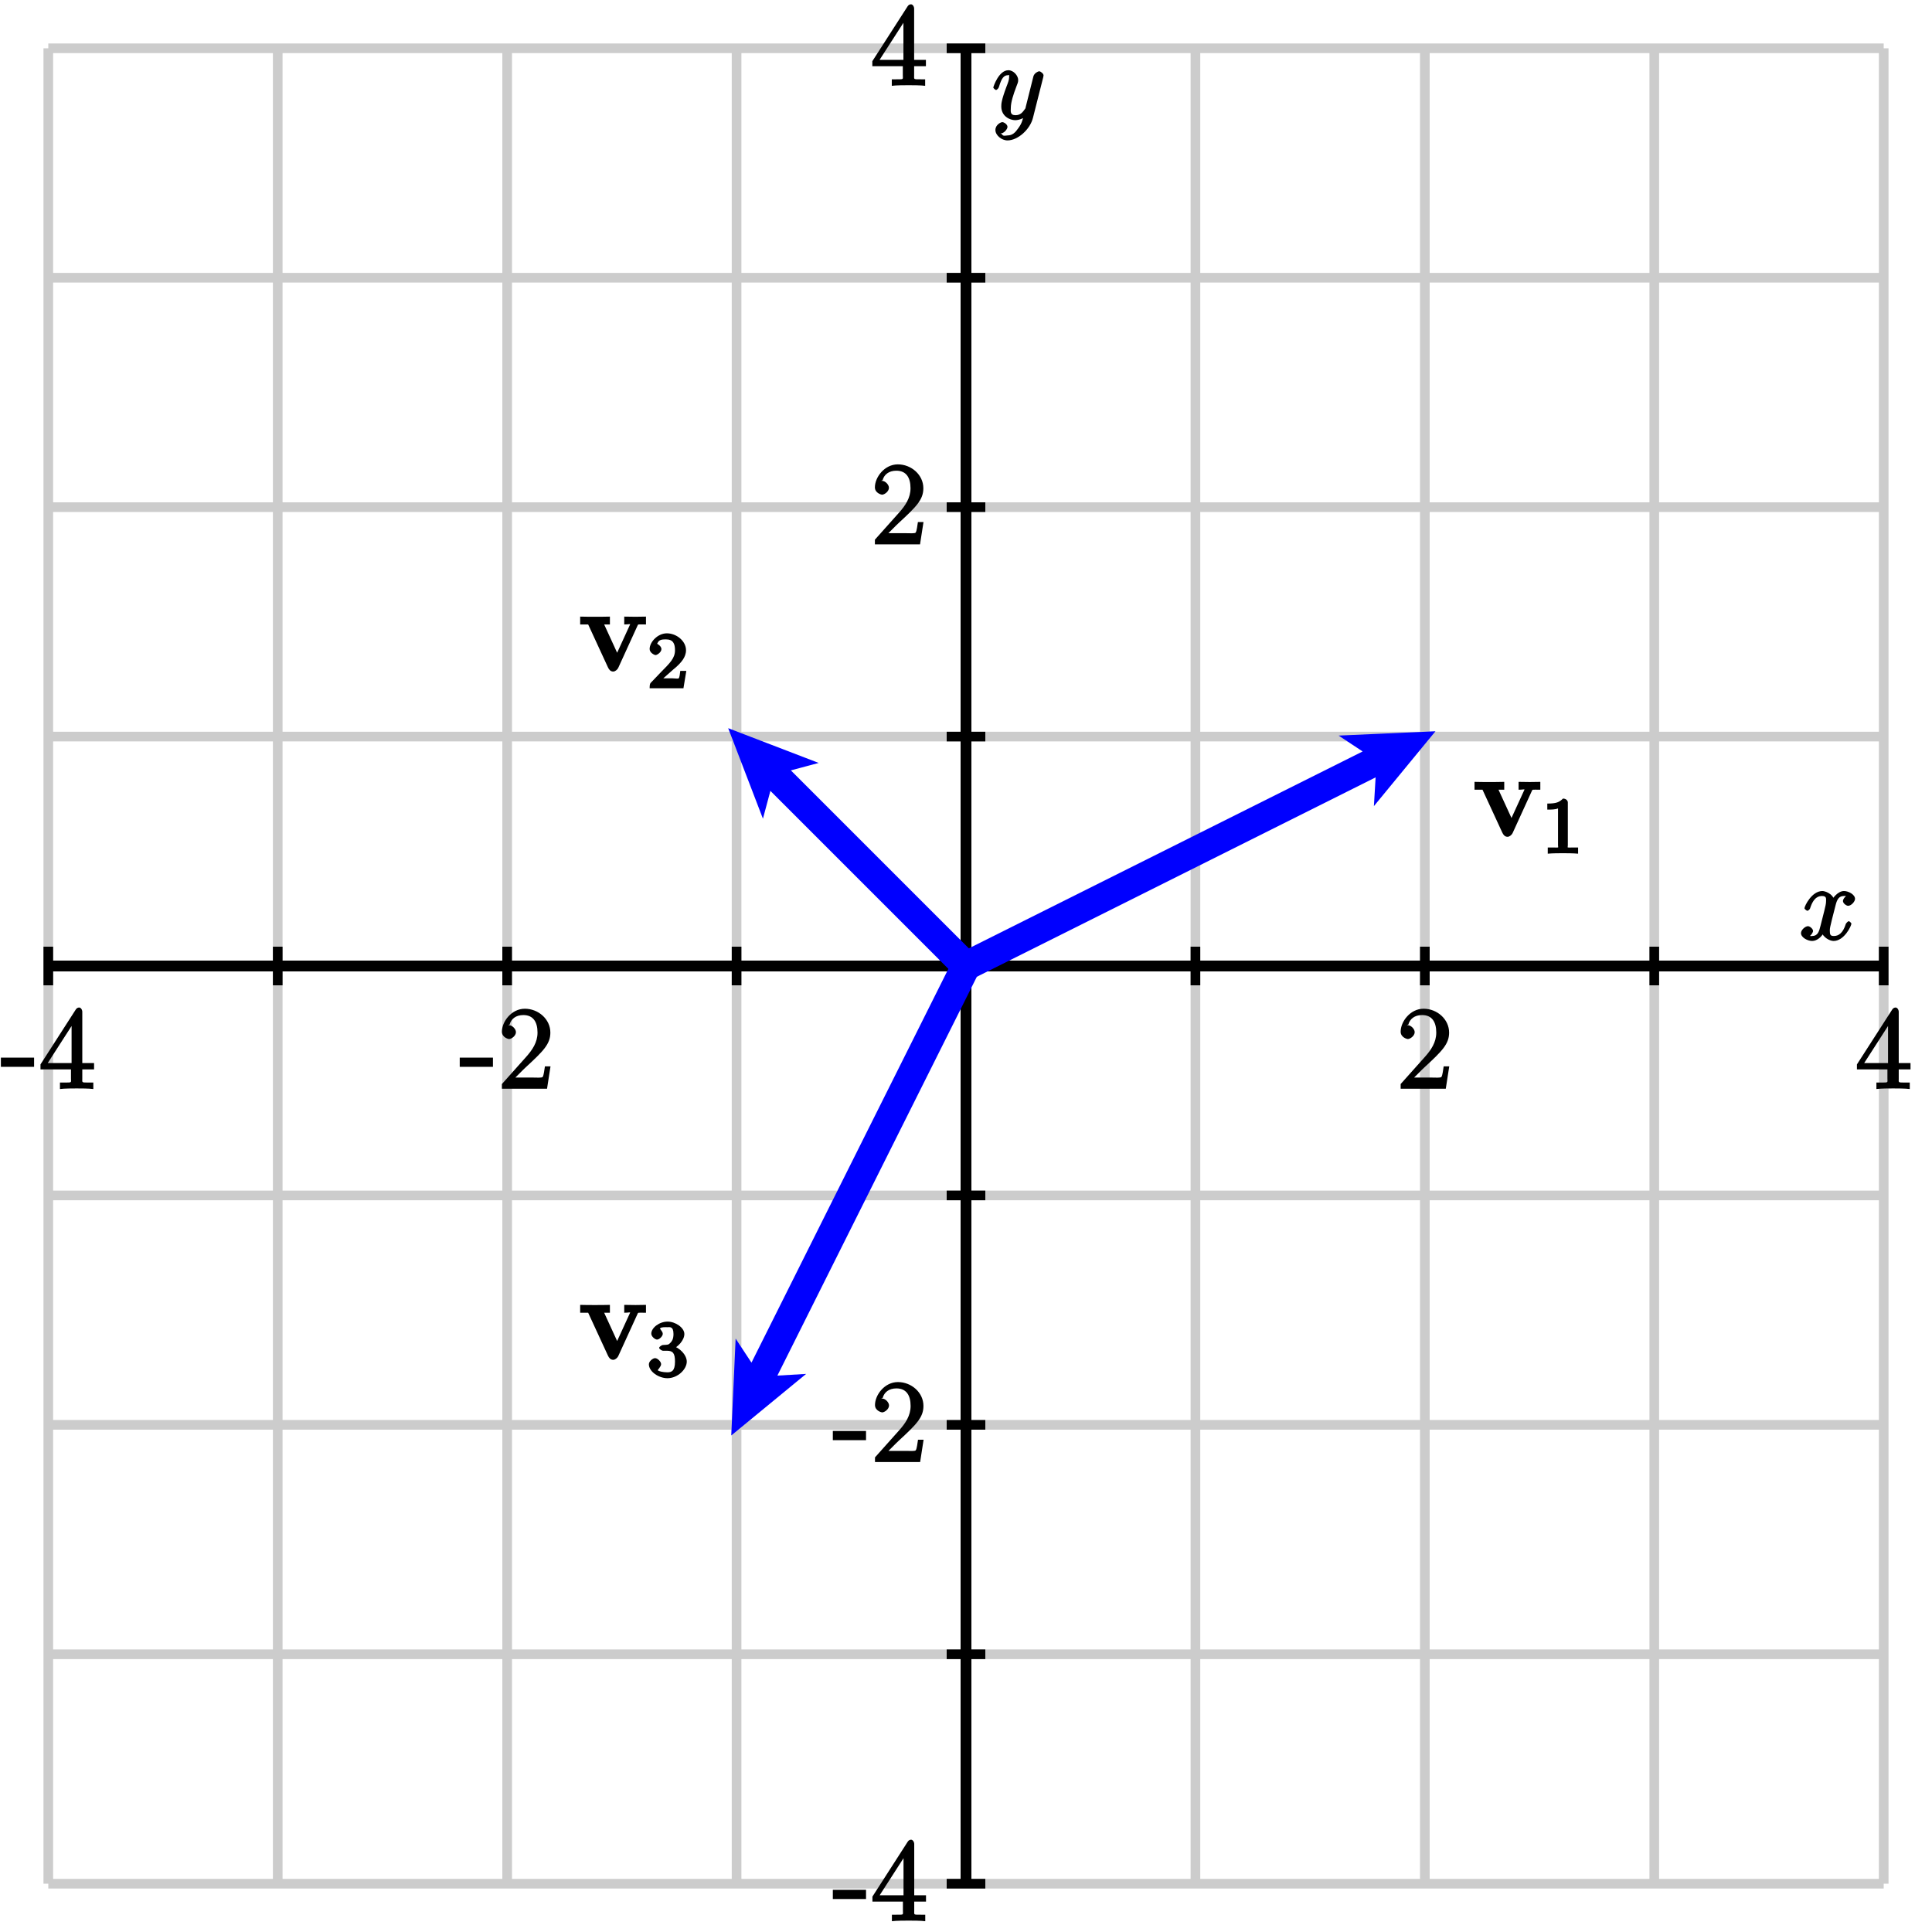
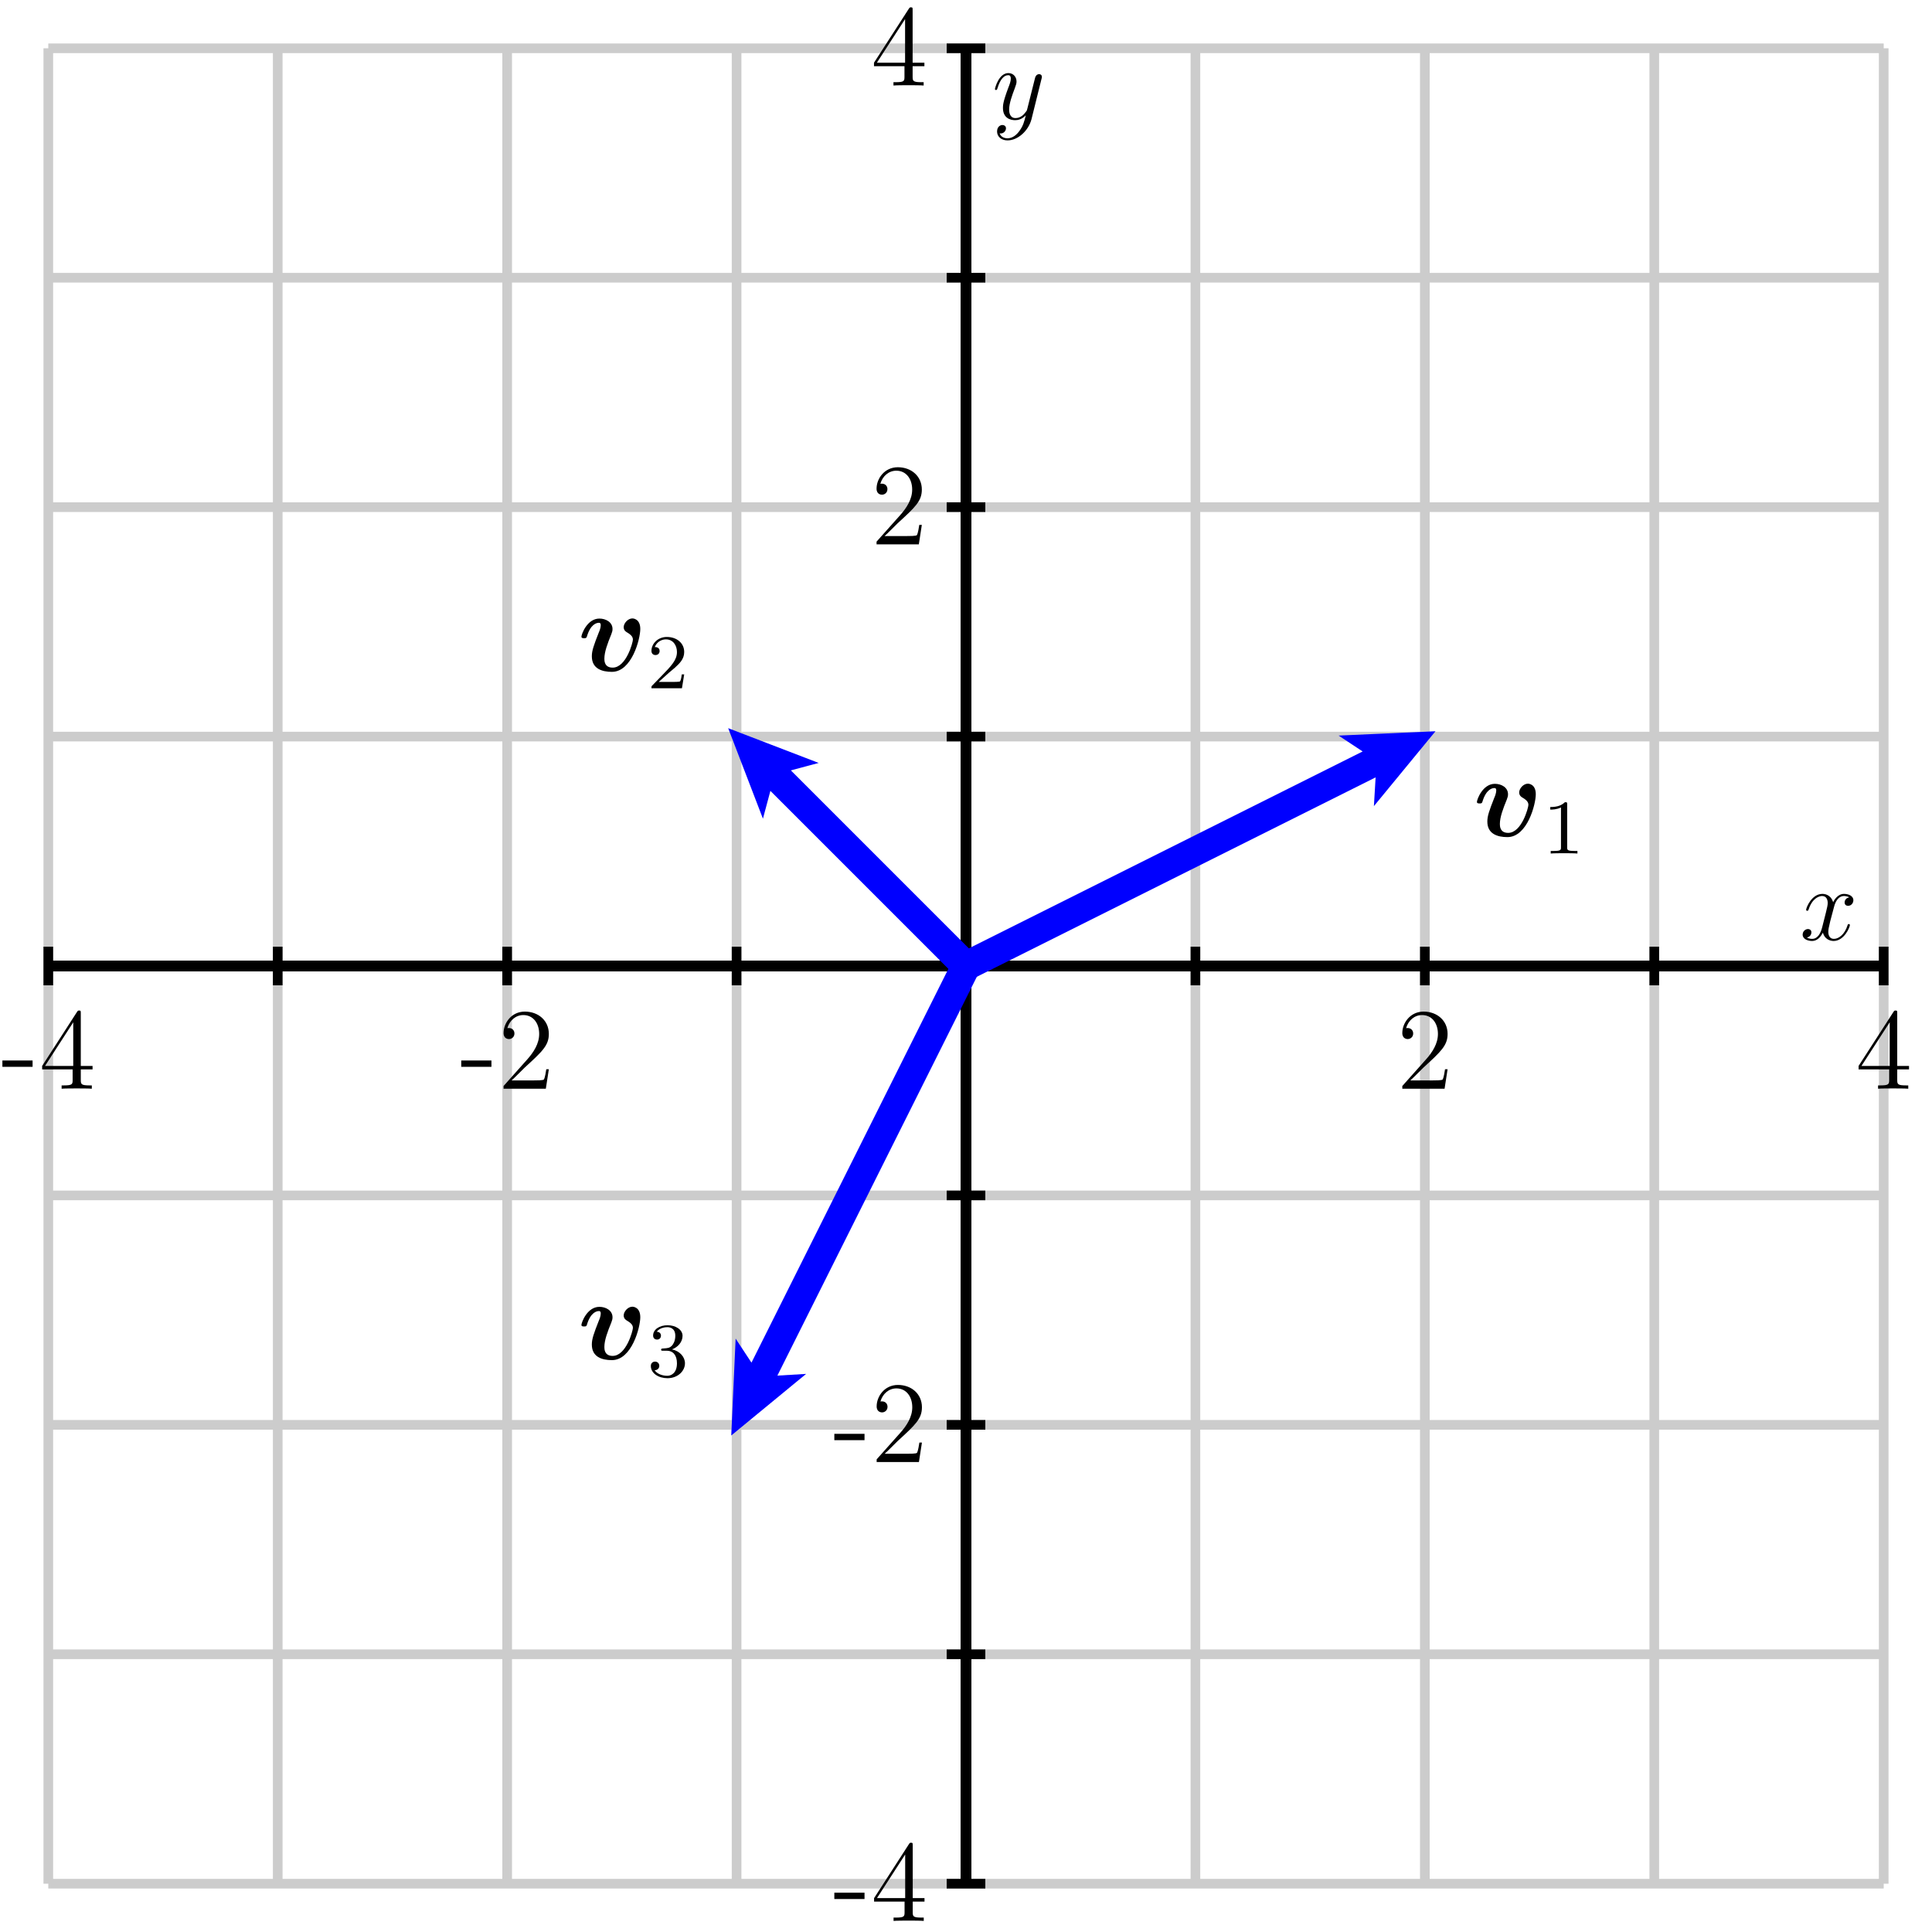
<svg xmlns="http://www.w3.org/2000/svg" xmlns:xlink="http://www.w3.org/1999/xlink" width="200pt" height="200pt" viewBox="0 0 200 200" version="1.1">
  <defs>
    <g>
      <symbol overflow="visible" id="glyph0-0">
        <path style="stroke:none;" d="" />
      </symbol>
      <symbol overflow="visible" id="glyph0-1">
-         <path style="stroke:none;" d="M 3.406 -2.406 L 3.406 -3.219 L -0.031 -3.219 L -0.031 -2.266 L 3.406 -2.266 Z M 3.406 -2.406 " />
+         <path style="stroke:none;" d="M 3.25 -2.266 L 3.25 -2.922 L 0.125 -2.922 L 0.125 -2.266 Z M 3.25 -2.266 " />
      </symbol>
      <symbol overflow="visible" id="glyph0-2">
-         <path style="stroke:none;" d="M 4.484 -7.953 C 4.484 -8.188 4.328 -8.406 4.156 -8.406 C 4.062 -8.406 3.906 -8.359 3.812 -8.203 L 0.156 -2.516 L 0.156 -2 L 3.312 -2 L 3.312 -1.062 C 3.312 -0.609 3.453 -0.641 2.578 -0.641 L 2.172 -0.641 L 2.172 0.031 C 2.609 -0.031 3.562 -0.031 3.906 -0.031 C 4.234 -0.031 5.203 -0.031 5.625 0.031 L 5.625 -0.641 L 5.234 -0.641 C 4.375 -0.641 4.484 -0.609 4.484 -1.062 L 4.484 -2 L 5.703 -2 L 5.703 -2.656 L 4.484 -2.656 Z M 3.375 -7.016 L 3.375 -2.656 L 0.906 -2.656 L 3.641 -6.906 Z M 3.375 -7.016 " />
+         <path style="stroke:none;" d="M 4.328 -7.812 C 4.328 -8.047 4.328 -8.094 4.156 -8.094 C 4.062 -8.094 4.031 -8.094 3.938 -7.953 L 0.328 -2.359 L 0.328 -2 L 3.484 -2 L 3.484 -0.906 C 3.484 -0.469 3.453 -0.344 2.578 -0.344 L 2.344 -0.344 L 2.344 0 C 2.609 -0.031 3.562 -0.031 3.906 -0.031 C 4.234 -0.031 5.203 -0.031 5.469 0 L 5.469 -0.344 L 5.234 -0.344 C 4.375 -0.344 4.328 -0.469 4.328 -0.906 L 4.328 -2 L 5.547 -2 L 5.547 -2.359 L 4.328 -2.359 Z M 3.547 -6.875 L 3.547 -2.359 L 0.625 -2.359 Z M 3.547 -6.875 " />
      </symbol>
      <symbol overflow="visible" id="glyph0-3">
-         <path style="stroke:none;" d="M 5.281 -2.312 L 4.875 -2.312 C 4.812 -1.953 4.766 -1.406 4.641 -1.219 C 4.562 -1.109 4 -1.156 3.641 -1.156 L 1.422 -1.156 L 1.531 -0.891 C 1.844 -1.156 2.578 -1.938 2.891 -2.219 C 4.719 -3.906 5.438 -4.625 5.438 -5.812 C 5.438 -7.203 4.188 -8.281 2.797 -8.281 C 1.406 -8.281 0.422 -6.938 0.422 -5.906 C 0.422 -5.297 1.109 -5.141 1.156 -5.141 C 1.406 -5.141 1.875 -5.469 1.875 -5.859 C 1.875 -6.188 1.484 -6.578 1.156 -6.578 C 1.047 -6.578 1.016 -6.578 1.219 -6.641 C 1.375 -7.219 1.859 -7.625 2.641 -7.625 C 3.656 -7.625 4.109 -6.922 4.109 -5.812 C 4.109 -4.797 3.578 -4.016 2.891 -3.25 L 0.422 -0.484 L 0.422 0 L 5.094 0 L 5.453 -2.312 Z M 5.281 -2.312 " />
+         <path style="stroke:none;" d="M 5.281 -2.016 L 5.016 -2.016 C 4.984 -1.812 4.891 -1.156 4.766 -0.953 C 4.688 -0.859 4 -0.859 3.641 -0.859 L 1.422 -0.859 C 1.734 -1.125 2.469 -1.891 2.781 -2.188 C 4.609 -3.859 5.281 -4.484 5.281 -5.672 C 5.281 -7.062 4.188 -7.984 2.797 -7.984 C 1.406 -7.984 0.594 -6.797 0.594 -5.766 C 0.594 -5.141 1.109 -5.141 1.156 -5.141 C 1.406 -5.141 1.719 -5.328 1.719 -5.719 C 1.719 -6.047 1.484 -6.281 1.156 -6.281 C 1.047 -6.281 1.016 -6.281 0.984 -6.266 C 1.219 -7.078 1.859 -7.625 2.641 -7.625 C 3.656 -7.625 4.281 -6.781 4.281 -5.672 C 4.281 -4.656 3.703 -3.766 3.016 -3 L 0.594 -0.281 L 0.594 0 L 4.969 0 Z M 5.281 -2.016 " />
      </symbol>
      <symbol overflow="visible" id="glyph1-0">
        <path style="stroke:none;" d="" />
      </symbol>
      <symbol overflow="visible" id="glyph1-1">
-         <path style="stroke:none;" d="M 6.078 -4.688 C 6.156 -4.859 6.078 -4.812 6.953 -4.812 L 6.953 -5.625 C 6.391 -5.609 6.375 -5.609 5.875 -5.609 C 5.562 -5.609 5.531 -5.609 4.703 -5.625 L 4.703 -4.812 C 5.172 -4.812 5.297 -4.891 5.297 -4.812 C 5.297 -4.797 5.328 -4.891 5.359 -4.922 L 3.828 -1.578 L 4.109 -1.578 L 2.625 -4.812 L 3.219 -4.812 L 3.219 -5.625 C 2.812 -5.609 1.969 -5.609 1.641 -5.609 C 1.297 -5.609 0.594 -5.609 0.141 -5.625 L 0.141 -4.812 L 0.969 -4.812 L 3.016 -0.375 C 3.125 -0.141 3.281 0.062 3.562 0.062 C 3.75 0.062 3.984 -0.109 4.094 -0.344 Z M 6.078 -4.688 " />
+         <path style="stroke:none;" d="M 6.484 -4.344 C 6.484 -5.438 5.688 -5.438 5.672 -5.438 C 5.203 -5.438 4.766 -4.938 4.766 -4.531 C 4.766 -4.188 5.016 -4.047 5.125 -3.984 C 5.625 -3.688 5.719 -3.469 5.719 -3.234 C 5.719 -2.969 5.031 -0.344 3.625 -0.344 C 2.766 -0.344 2.766 -1.062 2.766 -1.266 C 2.766 -1.969 3.094 -2.844 3.484 -3.797 C 3.578 -4.047 3.609 -4.156 3.609 -4.344 C 3.609 -5.047 2.922 -5.422 2.25 -5.422 C 0.984 -5.422 0.391 -3.797 0.391 -3.547 C 0.391 -3.391 0.562 -3.391 0.672 -3.391 C 0.812 -3.391 0.906 -3.391 0.953 -3.547 C 1.328 -4.844 1.969 -4.984 2.188 -4.984 C 2.266 -4.984 2.391 -4.984 2.391 -4.734 C 2.391 -4.469 2.25 -4.109 2.203 -4.016 C 1.656 -2.625 1.469 -2.094 1.469 -1.516 C 1.469 -0.234 2.516 0.094 3.547 0.094 C 5.609 0.094 6.484 -3.312 6.484 -4.344 Z M 6.484 -4.344 " />
      </symbol>
      <symbol overflow="visible" id="glyph2-0">
        <path style="stroke:none;" d="" />
      </symbol>
      <symbol overflow="visible" id="glyph2-1">
-         <path style="stroke:none;" d="M 2.703 -5.281 C 2.703 -5.5 2.5 -5.688 2.203 -5.688 C 1.812 -5.312 1.531 -5.172 0.578 -5.172 L 0.578 -4.547 C 0.984 -4.547 1.422 -4.547 1.688 -4.672 L 1.688 -0.844 C 1.688 -0.547 1.859 -0.625 1.094 -0.625 L 0.625 -0.625 L 0.625 0.016 C 1.141 -0.031 1.828 -0.031 2.188 -0.031 C 2.547 -0.031 3.25 -0.031 3.766 0.016 L 3.766 -0.625 L 3.297 -0.625 C 2.531 -0.625 2.703 -0.547 2.703 -0.844 Z M 2.703 -5.281 " />
+         <path style="stroke:none;" d="M 2.516 -5.094 C 2.516 -5.312 2.5 -5.312 2.281 -5.312 C 1.953 -5 1.531 -4.812 0.766 -4.812 L 0.766 -4.547 C 0.984 -4.547 1.422 -4.547 1.875 -4.766 L 1.875 -0.656 C 1.875 -0.359 1.859 -0.266 1.094 -0.266 L 0.812 -0.266 L 0.812 0 C 1.141 -0.031 1.828 -0.031 2.188 -0.031 C 2.547 -0.031 3.25 -0.031 3.578 0 L 3.578 -0.266 L 3.297 -0.266 C 2.531 -0.266 2.516 -0.359 2.516 -0.656 Z M 2.516 -5.094 " />
      </symbol>
      <symbol overflow="visible" id="glyph2-2">
-         <path style="stroke:none;" d="M 2.391 -1.688 C 2.516 -1.812 2.844 -2.078 2.969 -2.188 C 3.469 -2.641 4 -3.203 4 -3.938 C 4 -4.891 3.016 -5.688 2.016 -5.688 C 1.062 -5.688 0.234 -4.781 0.234 -4.062 C 0.234 -3.672 0.734 -3.438 0.844 -3.438 C 1.016 -3.438 1.453 -3.734 1.453 -4.047 C 1.453 -4.453 0.859 -4.641 1.031 -4.641 C 1.188 -5.047 1.531 -5.062 1.922 -5.062 C 2.672 -5.062 2.859 -4.609 2.859 -3.938 C 2.859 -3.109 2.344 -2.625 1.391 -1.656 L 0.391 -0.609 C 0.281 -0.531 0.234 -0.391 0.234 0 L 3.734 0 L 4.031 -1.797 L 3.406 -1.797 C 3.359 -1.453 3.344 -1.188 3.25 -1.031 C 3.203 -0.969 2.734 -1.031 2.594 -1.031 L 1.172 -1.031 L 1.297 -0.719 Z M 2.391 -1.688 " />
+         <path style="stroke:none;" d="M 2.25 -1.625 C 2.391 -1.75 2.719 -2.016 2.844 -2.125 C 3.344 -2.578 3.812 -3.031 3.812 -3.75 C 3.812 -4.703 3.016 -5.312 2.016 -5.312 C 1.062 -5.312 0.422 -4.594 0.422 -3.875 C 0.422 -3.484 0.734 -3.438 0.844 -3.438 C 1.016 -3.438 1.266 -3.547 1.266 -3.859 C 1.266 -4.266 0.859 -4.266 0.766 -4.266 C 1 -4.859 1.531 -5.062 1.922 -5.062 C 2.672 -5.062 3.062 -4.422 3.062 -3.75 C 3.062 -2.922 2.469 -2.312 1.531 -1.344 L 0.516 -0.297 C 0.422 -0.219 0.422 -0.203 0.422 0 L 3.578 0 L 3.812 -1.438 L 3.562 -1.438 C 3.547 -1.266 3.484 -0.875 3.391 -0.719 C 3.344 -0.656 2.734 -0.656 2.594 -0.656 L 1.172 -0.656 Z M 2.25 -1.625 " />
      </symbol>
      <symbol overflow="visible" id="glyph2-3">
-         <path style="stroke:none;" d="M 2.031 -2.672 C 2.656 -2.672 2.859 -2.391 2.859 -1.547 C 2.859 -0.547 2.484 -0.438 2.062 -0.438 C 1.625 -0.438 1.156 -0.547 1.078 -0.656 C 1.031 -0.656 1.422 -1.031 1.422 -1.281 C 1.422 -1.547 1.047 -1.906 0.797 -1.906 C 0.578 -1.906 0.156 -1.594 0.156 -1.266 C 0.156 -0.516 1.172 0.172 2.078 0.172 C 3.141 0.172 4.078 -0.75 4.078 -1.547 C 4.078 -2.219 3.359 -3.016 2.547 -3.188 L 2.547 -2.812 C 3.172 -3.047 3.828 -3.766 3.828 -4.406 C 3.828 -5.047 2.922 -5.688 2.094 -5.688 C 1.234 -5.688 0.406 -5.047 0.406 -4.438 C 0.406 -4.141 0.797 -3.828 1 -3.828 C 1.25 -3.828 1.594 -4.188 1.594 -4.422 C 1.594 -4.719 1.156 -5.016 1.344 -5 C 1.438 -5.141 1.922 -5.109 2.078 -5.109 C 2.281 -5.109 2.703 -5.234 2.703 -4.406 C 2.703 -3.844 2.516 -3.641 2.406 -3.516 C 2.172 -3.266 2.125 -3.297 1.625 -3.266 C 1.484 -3.266 1.219 -3.078 1.219 -2.969 C 1.219 -2.859 1.484 -2.672 1.625 -2.672 Z M 2.031 -2.672 " />
+         <path style="stroke:none;" d="M 2.031 -2.672 C 2.656 -2.672 3.062 -2.203 3.062 -1.375 C 3.062 -0.375 2.484 -0.078 2.062 -0.078 C 1.625 -0.078 1.031 -0.234 0.75 -0.656 C 1.031 -0.656 1.234 -0.844 1.234 -1.109 C 1.234 -1.359 1.047 -1.547 0.797 -1.547 C 0.578 -1.547 0.359 -1.406 0.359 -1.094 C 0.359 -0.328 1.172 0.172 2.078 0.172 C 3.141 0.172 3.891 -0.562 3.891 -1.375 C 3.891 -2.031 3.359 -2.641 2.547 -2.812 C 3.172 -3.047 3.641 -3.578 3.641 -4.219 C 3.641 -4.859 2.922 -5.312 2.094 -5.312 C 1.234 -5.312 0.594 -4.859 0.594 -4.25 C 0.594 -3.953 0.797 -3.828 1 -3.828 C 1.25 -3.828 1.406 -4 1.406 -4.234 C 1.406 -4.531 1.156 -4.641 0.969 -4.641 C 1.312 -5.094 1.922 -5.109 2.078 -5.109 C 2.281 -5.109 2.891 -5.047 2.891 -4.219 C 2.891 -3.656 2.656 -3.328 2.547 -3.203 C 2.297 -2.953 2.125 -2.938 1.625 -2.906 C 1.484 -2.891 1.422 -2.891 1.422 -2.781 C 1.422 -2.672 1.484 -2.672 1.625 -2.672 Z M 2.031 -2.672 " />
      </symbol>
      <symbol overflow="visible" id="glyph3-0">
        <path style="stroke:none;" d="" />
      </symbol>
      <symbol overflow="visible" id="glyph3-1">
-         <path style="stroke:none;" d="M 5.125 -4.703 C 4.766 -4.641 4.469 -4.234 4.469 -4.031 C 4.469 -3.766 4.844 -3.531 5 -3.531 C 5.328 -3.531 5.719 -3.969 5.719 -4.25 C 5.719 -4.703 5.031 -5.062 4.578 -5.062 C 3.922 -5.062 3.375 -4.266 3.281 -4.062 L 3.609 -4.062 C 3.375 -4.875 2.531 -5.062 2.344 -5.062 C 1.234 -5.062 0.484 -3.5 0.484 -3.266 C 0.484 -3.219 0.703 -3.016 0.781 -3.016 C 0.859 -3.016 1 -3.125 1.062 -3.25 C 1.438 -4.469 2 -4.547 2.312 -4.547 C 2.797 -4.547 2.719 -4.25 2.719 -3.984 C 2.719 -3.75 2.656 -3.5 2.531 -2.984 L 2.156 -1.5 C 2 -0.859 1.859 -0.406 1.281 -0.406 C 1.234 -0.406 1.078 -0.359 0.859 -0.5 L 0.734 -0.25 C 1.125 -0.328 1.375 -0.797 1.375 -0.922 C 1.375 -1.141 1.047 -1.422 0.844 -1.422 C 0.578 -1.422 0.125 -1.047 0.125 -0.703 C 0.125 -0.25 0.812 0.109 1.281 0.109 C 1.797 0.109 2.281 -0.344 2.5 -0.781 L 2.219 -0.891 C 2.391 -0.266 3.094 0.109 3.5 0.109 C 4.594 0.109 5.344 -1.453 5.344 -1.688 C 5.344 -1.75 5.141 -1.938 5.078 -1.938 C 4.984 -1.938 4.797 -1.734 4.766 -1.656 C 4.469 -0.703 4.016 -0.406 3.531 -0.406 C 3.156 -0.406 3.109 -0.547 3.109 -0.984 C 3.109 -1.219 3.156 -1.391 3.328 -2.109 L 3.703 -3.578 C 3.859 -4.219 4.078 -4.547 4.562 -4.547 C 4.594 -4.547 4.766 -4.594 4.984 -4.453 Z M 5.125 -4.703 " />
+         <path style="stroke:none;" d="M 5.125 -4.406 C 4.766 -4.344 4.641 -4.078 4.641 -3.875 C 4.641 -3.609 4.844 -3.531 5 -3.531 C 5.328 -3.531 5.547 -3.812 5.547 -4.109 C 5.547 -4.562 5.031 -4.766 4.578 -4.766 C 3.922 -4.766 3.547 -4.109 3.453 -3.906 C 3.203 -4.719 2.531 -4.766 2.344 -4.766 C 1.234 -4.766 0.656 -3.344 0.656 -3.109 C 0.656 -3.062 0.703 -3.016 0.781 -3.016 C 0.859 -3.016 0.891 -3.078 0.906 -3.125 C 1.281 -4.312 2 -4.547 2.312 -4.547 C 2.797 -4.547 2.891 -4.094 2.891 -3.828 C 2.891 -3.594 2.828 -3.344 2.703 -2.828 L 2.328 -1.344 C 2.172 -0.703 1.859 -0.109 1.281 -0.109 C 1.234 -0.109 0.953 -0.109 0.734 -0.25 C 1.125 -0.328 1.203 -0.641 1.203 -0.781 C 1.203 -1 1.047 -1.125 0.844 -1.125 C 0.578 -1.125 0.297 -0.891 0.297 -0.547 C 0.297 -0.094 0.812 0.109 1.281 0.109 C 1.797 0.109 2.156 -0.297 2.391 -0.75 C 2.562 -0.109 3.094 0.109 3.5 0.109 C 4.594 0.109 5.188 -1.312 5.188 -1.547 C 5.188 -1.594 5.141 -1.641 5.078 -1.641 C 4.984 -1.641 4.969 -1.594 4.938 -1.5 C 4.641 -0.547 4.016 -0.109 3.531 -0.109 C 3.156 -0.109 2.953 -0.391 2.953 -0.828 C 2.953 -1.062 2.984 -1.234 3.156 -1.953 L 3.547 -3.422 C 3.703 -4.078 4.078 -4.547 4.562 -4.547 C 4.594 -4.547 4.891 -4.547 5.125 -4.406 Z M 5.125 -4.406 " />
      </symbol>
      <symbol overflow="visible" id="glyph3-2">
-         <path style="stroke:none;" d="M 2.703 0.953 C 2.422 1.359 2.125 1.688 1.594 1.688 C 1.469 1.688 1.109 1.812 1.031 1.562 C 0.828 1.484 0.875 1.484 0.891 1.484 C 1.219 1.484 1.594 1.047 1.594 0.797 C 1.594 0.547 1.234 0.312 1.062 0.312 C 0.891 0.312 0.344 0.594 0.344 1.125 C 0.344 1.672 0.984 2.203 1.594 2.203 C 2.672 2.203 3.938 1.062 4.234 -0.141 L 5.297 -4.344 C 5.297 -4.406 5.328 -4.469 5.328 -4.531 C 5.328 -4.703 5.031 -4.953 4.875 -4.953 C 4.766 -4.953 4.375 -4.766 4.281 -4.438 L 3.484 -1.266 C 3.438 -1.062 3.484 -1.156 3.391 -1.031 C 3.172 -0.734 2.953 -0.406 2.422 -0.406 C 1.828 -0.406 1.938 -0.859 1.938 -1.141 C 1.938 -1.766 2.219 -2.594 2.516 -3.375 C 2.641 -3.688 2.703 -3.828 2.703 -4.047 C 2.703 -4.5 2.219 -5.062 1.688 -5.062 C 0.688 -5.062 0.125 -3.344 0.125 -3.266 C 0.125 -3.219 0.328 -3.016 0.406 -3.016 C 0.5 -3.016 0.688 -3.203 0.719 -3.359 C 0.984 -4.266 1.234 -4.547 1.656 -4.547 C 1.75 -4.547 1.766 -4.703 1.766 -4.344 C 1.766 -4.062 1.641 -3.75 1.484 -3.344 C 0.953 -1.922 0.953 -1.562 0.953 -1.312 C 0.953 -0.281 1.859 0.109 2.391 0.109 C 2.703 0.109 3.219 -0.031 3.484 -0.312 L 3.297 -0.484 C 3.156 0.109 3.094 0.422 2.703 0.953 Z M 2.703 0.953 " />
+         <path style="stroke:none;" d="M 2.844 1.203 C 2.547 1.625 2.125 1.984 1.594 1.984 C 1.469 1.984 0.953 1.969 0.781 1.469 C 0.828 1.484 0.875 1.484 0.891 1.484 C 1.219 1.484 1.438 1.203 1.438 0.953 C 1.438 0.703 1.234 0.609 1.062 0.609 C 0.891 0.609 0.516 0.75 0.516 1.281 C 0.516 1.828 0.984 2.203 1.594 2.203 C 2.672 2.203 3.766 1.203 4.078 0.016 L 5.125 -4.203 C 5.141 -4.25 5.156 -4.312 5.156 -4.391 C 5.156 -4.547 5.031 -4.656 4.875 -4.656 C 4.766 -4.656 4.547 -4.609 4.453 -4.281 L 3.656 -1.109 C 3.609 -0.922 3.609 -0.891 3.516 -0.781 C 3.297 -0.469 2.953 -0.109 2.422 -0.109 C 1.828 -0.109 1.766 -0.703 1.766 -1 C 1.766 -1.609 2.062 -2.438 2.359 -3.219 C 2.469 -3.531 2.531 -3.688 2.531 -3.891 C 2.531 -4.344 2.219 -4.766 1.688 -4.766 C 0.688 -4.766 0.297 -3.203 0.297 -3.109 C 0.297 -3.062 0.328 -3.016 0.406 -3.016 C 0.5 -3.016 0.516 -3.062 0.562 -3.203 C 0.828 -4.109 1.234 -4.547 1.656 -4.547 C 1.75 -4.547 1.938 -4.547 1.938 -4.188 C 1.938 -3.906 1.812 -3.594 1.656 -3.188 C 1.125 -1.766 1.125 -1.422 1.125 -1.156 C 1.125 -0.125 1.859 0.109 2.391 0.109 C 2.703 0.109 3.094 0.016 3.484 -0.391 L 3.484 -0.375 C 3.328 0.266 3.219 0.688 2.844 1.203 Z M 2.844 1.203 " />
      </symbol>
    </g>
  </defs>
  <g id="surface1">
    <path style="fill:none;stroke-width:10;stroke-linecap:butt;stroke-linejoin:miter;stroke:rgb(80.077%,80.077%,80.077%);stroke-opacity:1;stroke-miterlimit:10;" d="M 50 50 L 50 1950 M 287.5 50 L 287.5 1950 M 525 50 L 525 1950 M 762.5 50 L 762.5 1950 M 1000 50 L 1000 1950 M 1237.5 50 L 1237.5 1950 M 1475 50 L 1475 1950 M 1712.5 50 L 1712.5 1950 M 1950 50 L 1950 1950 M 50 50 L 1950 50 M 50 287.5 L 1950 287.5 M 50 525 L 1950 525 M 50 762.5 L 1950 762.5 M 50 1000 L 1950 1000 M 50 1237.5 L 1950 1237.5 M 50 1475 L 1950 1475 M 50 1712.5 L 1950 1712.5 M 50 1950 L 1950 1950 " transform="matrix(0.1,0,0,-0.1,0,200)" />
    <path style="fill:none;stroke-width:10;stroke-linecap:butt;stroke-linejoin:miter;stroke:rgb(0%,0%,0%);stroke-opacity:1;stroke-miterlimit:10;" d="M 50 1000 L 1950 1000 M 1000 50 L 1000 1950 " transform="matrix(0.1,0,0,-0.1,0,200)" />
    <path style="fill:none;stroke-width:10;stroke-linecap:butt;stroke-linejoin:miter;stroke:rgb(0%,0%,0%);stroke-opacity:1;stroke-miterlimit:10;" d="M 50 1000 L 1950 1000 M 1000 50 L 1000 1950 M 50 980 L 50 1020 " transform="matrix(0.1,0,0,-0.1,0,200)" />
    <path style="fill:none;stroke-width:10;stroke-linecap:butt;stroke-linejoin:miter;stroke:rgb(0%,0%,0%);stroke-opacity:1;stroke-miterlimit:10;" d="M 50 1000 L 1950 1000 M 1000 50 L 1000 1950 M 287.5 980 L 287.5 1020 " transform="matrix(0.1,0,0,-0.1,0,200)" />
    <path style="fill:none;stroke-width:10;stroke-linecap:butt;stroke-linejoin:miter;stroke:rgb(0%,0%,0%);stroke-opacity:1;stroke-miterlimit:10;" d="M 50 1000 L 1950 1000 M 1000 50 L 1000 1950 M 525 980 L 525 1020 " transform="matrix(0.1,0,0,-0.1,0,200)" />
    <path style="fill:none;stroke-width:10;stroke-linecap:butt;stroke-linejoin:miter;stroke:rgb(0%,0%,0%);stroke-opacity:1;stroke-miterlimit:10;" d="M 50 1000 L 1950 1000 M 1000 50 L 1000 1950 M 762.5 980 L 762.5 1020 " transform="matrix(0.1,0,0,-0.1,0,200)" />
    <path style="fill:none;stroke-width:10;stroke-linecap:butt;stroke-linejoin:miter;stroke:rgb(0%,0%,0%);stroke-opacity:1;stroke-miterlimit:10;" d="M 50 1000 L 1950 1000 M 1000 50 L 1000 1950 M 1000 980 L 1000 1020 " transform="matrix(0.1,0,0,-0.1,0,200)" />
    <path style="fill:none;stroke-width:10;stroke-linecap:butt;stroke-linejoin:miter;stroke:rgb(0%,0%,0%);stroke-opacity:1;stroke-miterlimit:10;" d="M 50 1000 L 1950 1000 M 1000 50 L 1000 1950 M 1237.5 980 L 1237.5 1020 " transform="matrix(0.1,0,0,-0.1,0,200)" />
    <path style="fill:none;stroke-width:10;stroke-linecap:butt;stroke-linejoin:miter;stroke:rgb(0%,0%,0%);stroke-opacity:1;stroke-miterlimit:10;" d="M 50 1000 L 1950 1000 M 1000 50 L 1000 1950 M 1475 980 L 1475 1020 " transform="matrix(0.1,0,0,-0.1,0,200)" />
    <path style="fill:none;stroke-width:10;stroke-linecap:butt;stroke-linejoin:miter;stroke:rgb(0%,0%,0%);stroke-opacity:1;stroke-miterlimit:10;" d="M 50 1000 L 1950 1000 M 1000 50 L 1000 1950 M 1712.5 980 L 1712.5 1020 " transform="matrix(0.1,0,0,-0.1,0,200)" />
    <path style="fill:none;stroke-width:10;stroke-linecap:butt;stroke-linejoin:miter;stroke:rgb(0%,0%,0%);stroke-opacity:1;stroke-miterlimit:10;" d="M 50 1000 L 1950 1000 M 1000 50 L 1000 1950 M 1950 980 L 1950 1020 " transform="matrix(0.1,0,0,-0.1,0,200)" />
    <path style="fill:none;stroke-width:10;stroke-linecap:butt;stroke-linejoin:miter;stroke:rgb(0%,0%,0%);stroke-opacity:1;stroke-miterlimit:10;" d="M 50 1000 L 1950 1000 M 1000 50 L 1000 1950 M 980 50 L 1020 50 " transform="matrix(0.1,0,0,-0.1,0,200)" />
    <path style="fill:none;stroke-width:10;stroke-linecap:butt;stroke-linejoin:miter;stroke:rgb(0%,0%,0%);stroke-opacity:1;stroke-miterlimit:10;" d="M 50 1000 L 1950 1000 M 1000 50 L 1000 1950 M 980 287.5 L 1020 287.5 " transform="matrix(0.1,0,0,-0.1,0,200)" />
    <path style="fill:none;stroke-width:10;stroke-linecap:butt;stroke-linejoin:miter;stroke:rgb(0%,0%,0%);stroke-opacity:1;stroke-miterlimit:10;" d="M 50 1000 L 1950 1000 M 1000 50 L 1000 1950 M 980 525 L 1020 525 " transform="matrix(0.1,0,0,-0.1,0,200)" />
    <path style="fill:none;stroke-width:10;stroke-linecap:butt;stroke-linejoin:miter;stroke:rgb(0%,0%,0%);stroke-opacity:1;stroke-miterlimit:10;" d="M 50 1000 L 1950 1000 M 1000 50 L 1000 1950 M 980 762.5 L 1020 762.5 " transform="matrix(0.1,0,0,-0.1,0,200)" />
    <path style="fill:none;stroke-width:10;stroke-linecap:butt;stroke-linejoin:miter;stroke:rgb(0%,0%,0%);stroke-opacity:1;stroke-miterlimit:10;" d="M 50 1000 L 1950 1000 M 1000 50 L 1000 1950 M 980 1000 L 1020 1000 " transform="matrix(0.1,0,0,-0.1,0,200)" />
    <path style="fill:none;stroke-width:10;stroke-linecap:butt;stroke-linejoin:miter;stroke:rgb(0%,0%,0%);stroke-opacity:1;stroke-miterlimit:10;" d="M 50 1000 L 1950 1000 M 1000 50 L 1000 1950 M 980 1237.5 L 1020 1237.5 " transform="matrix(0.1,0,0,-0.1,0,200)" />
    <path style="fill:none;stroke-width:10;stroke-linecap:butt;stroke-linejoin:miter;stroke:rgb(0%,0%,0%);stroke-opacity:1;stroke-miterlimit:10;" d="M 50 1000 L 1950 1000 M 1000 50 L 1000 1950 M 980 1475 L 1020 1475 " transform="matrix(0.1,0,0,-0.1,0,200)" />
    <path style="fill:none;stroke-width:10;stroke-linecap:butt;stroke-linejoin:miter;stroke:rgb(0%,0%,0%);stroke-opacity:1;stroke-miterlimit:10;" d="M 50 1000 L 1950 1000 M 1000 50 L 1000 1950 M 980 1712.5 L 1020 1712.5 " transform="matrix(0.1,0,0,-0.1,0,200)" />
    <path style="fill:none;stroke-width:10;stroke-linecap:butt;stroke-linejoin:miter;stroke:rgb(0%,0%,0%);stroke-opacity:1;stroke-miterlimit:10;" d="M 50 1000 L 1950 1000 M 1000 50 L 1000 1950 M 980 1950 L 1020 1950 " transform="matrix(0.1,0,0,-0.1,0,200)" />
    <g style="fill:rgb(0%,0%,0%);fill-opacity:1;">
      <use xlink:href="#glyph0-1" x="0.123" y="112.704" />
      <use xlink:href="#glyph0-2" x="4.035" y="112.704" />
    </g>
    <g style="fill:rgb(0%,0%,0%);fill-opacity:1;">
      <use xlink:href="#glyph0-1" x="47.623" y="112.704" />
      <use xlink:href="#glyph0-3" x="51.535" y="112.704" />
    </g>
    <g style="fill:rgb(0%,0%,0%);fill-opacity:1;">
      <use xlink:href="#glyph0-3" x="144.573" y="112.704" />
    </g>
    <g style="fill:rgb(0%,0%,0%);fill-opacity:1;">
      <use xlink:href="#glyph0-2" x="192.073" y="112.704" />
    </g>
    <g style="fill:rgb(0%,0%,0%);fill-opacity:1;">
      <use xlink:href="#glyph0-1" x="86.245" y="198.852" />
      <use xlink:href="#glyph0-2" x="90.157" y="198.852" />
    </g>
    <g style="fill:rgb(0%,0%,0%);fill-opacity:1;">
      <use xlink:href="#glyph0-1" x="86.245" y="151.352" />
      <use xlink:href="#glyph0-3" x="90.157" y="151.352" />
    </g>
    <g style="fill:rgb(0%,0%,0%);fill-opacity:1;">
      <use xlink:href="#glyph0-3" x="90.147" y="56.352" />
    </g>
    <g style="fill:rgb(0%,0%,0%);fill-opacity:1;">
      <use xlink:href="#glyph0-2" x="90.147" y="8.852" />
    </g>
    <path style=" stroke:none;fill-rule:nonzero;fill:rgb(0%,0%,100%);fill-opacity:1;" d="M 100.445 100.895 L 142.953 79.641 L 142.816 81.945 L 147.5 76.25 L 140.133 76.578 L 142.059 77.852 L 99.551 99.105 L 100.445 100.895 " />
    <path style="fill:none;stroke-width:10;stroke-linecap:butt;stroke-linejoin:miter;stroke:rgb(0%,0%,100%);stroke-opacity:1;stroke-miterlimit:10;" d="M 1004.453 991.055 L 1429.531 1203.594 L 1428.164 1180.547 L 1475 1237.5 L 1401.328 1234.219 L 1420.586 1221.484 L 995.508 1008.945 Z M 1004.453 991.055 " transform="matrix(0.1,0,0,-0.1,0,200)" />
    <path style=" stroke:none;fill-rule:nonzero;fill:rgb(0%,0%,100%);fill-opacity:1;" d="M 100.707 99.293 L 80.906 79.492 L 83.137 78.895 L 76.25 76.25 L 78.895 83.137 L 79.492 80.906 L 99.293 100.707 L 100.707 99.293 " />
    <path style="fill:none;stroke-width:10;stroke-linecap:butt;stroke-linejoin:miter;stroke:rgb(0%,0%,100%);stroke-opacity:1;stroke-miterlimit:10;" d="M 1007.07 1007.07 L 809.062 1205.078 L 831.367 1211.055 L 762.5 1237.5 L 788.945 1168.633 L 794.922 1190.938 L 992.93 992.93 Z M 1007.07 1007.07 " transform="matrix(0.1,0,0,-0.1,0,200)" />
    <path style=" stroke:none;fill-rule:nonzero;fill:rgb(0%,0%,100%);fill-opacity:1;" d="M 99.105 99.555 L 77.852 142.059 L 76.582 140.133 L 76.25 147.5 L 81.945 142.816 L 79.641 142.953 L 100.895 100.449 L 99.105 99.555 " />
    <path style="fill:none;stroke-width:10;stroke-linecap:butt;stroke-linejoin:miter;stroke:rgb(0%,0%,100%);stroke-opacity:1;stroke-miterlimit:10;" d="M 991.055 1004.453 L 778.516 579.414 L 765.82 598.672 L 762.5 525 L 819.453 571.836 L 796.406 570.469 L 1008.945 995.508 Z M 991.055 1004.453 " transform="matrix(0.1,0,0,-0.1,0,200)" />
    <g style="fill:rgb(0%,0%,0%);fill-opacity:1;">
      <use xlink:href="#glyph1-1" x="152.5" y="86.563" />
    </g>
    <g style="fill:rgb(0%,0%,0%);fill-opacity:1;">
-       <use xlink:href="#glyph2-1" x="159.598" y="88.356" />
+       <use xlink:href="#glyph2-1" x="159.717" y="88.356" />
    </g>
    <g style="fill:rgb(0%,0%,0%);fill-opacity:1;">
-       <use xlink:href="#glyph1-1" x="59.918" y="69.456" />
+       <use xlink:href="#glyph1-1" x="59.798" y="69.456" />
    </g>
    <g style="fill:rgb(0%,0%,0%);fill-opacity:1;">
      <use xlink:href="#glyph2-2" x="67.016" y="71.25" />
    </g>
    <g style="fill:rgb(0%,0%,0%);fill-opacity:1;">
-       <use xlink:href="#glyph1-1" x="59.918" y="140.706" />
+       <use xlink:href="#glyph1-1" x="59.798" y="140.706" />
    </g>
    <g style="fill:rgb(0%,0%,0%);fill-opacity:1;">
      <use xlink:href="#glyph2-3" x="67.016" y="142.5" />
    </g>
    <g style="fill:rgb(0%,0%,0%);fill-opacity:1;">
      <use xlink:href="#glyph3-1" x="186.313" y="97.3" />
    </g>
    <g style="fill:rgb(0%,0%,0%);fill-opacity:1;">
      <use xlink:href="#glyph3-2" x="102.7" y="12.332" />
    </g>
  </g>
</svg>
